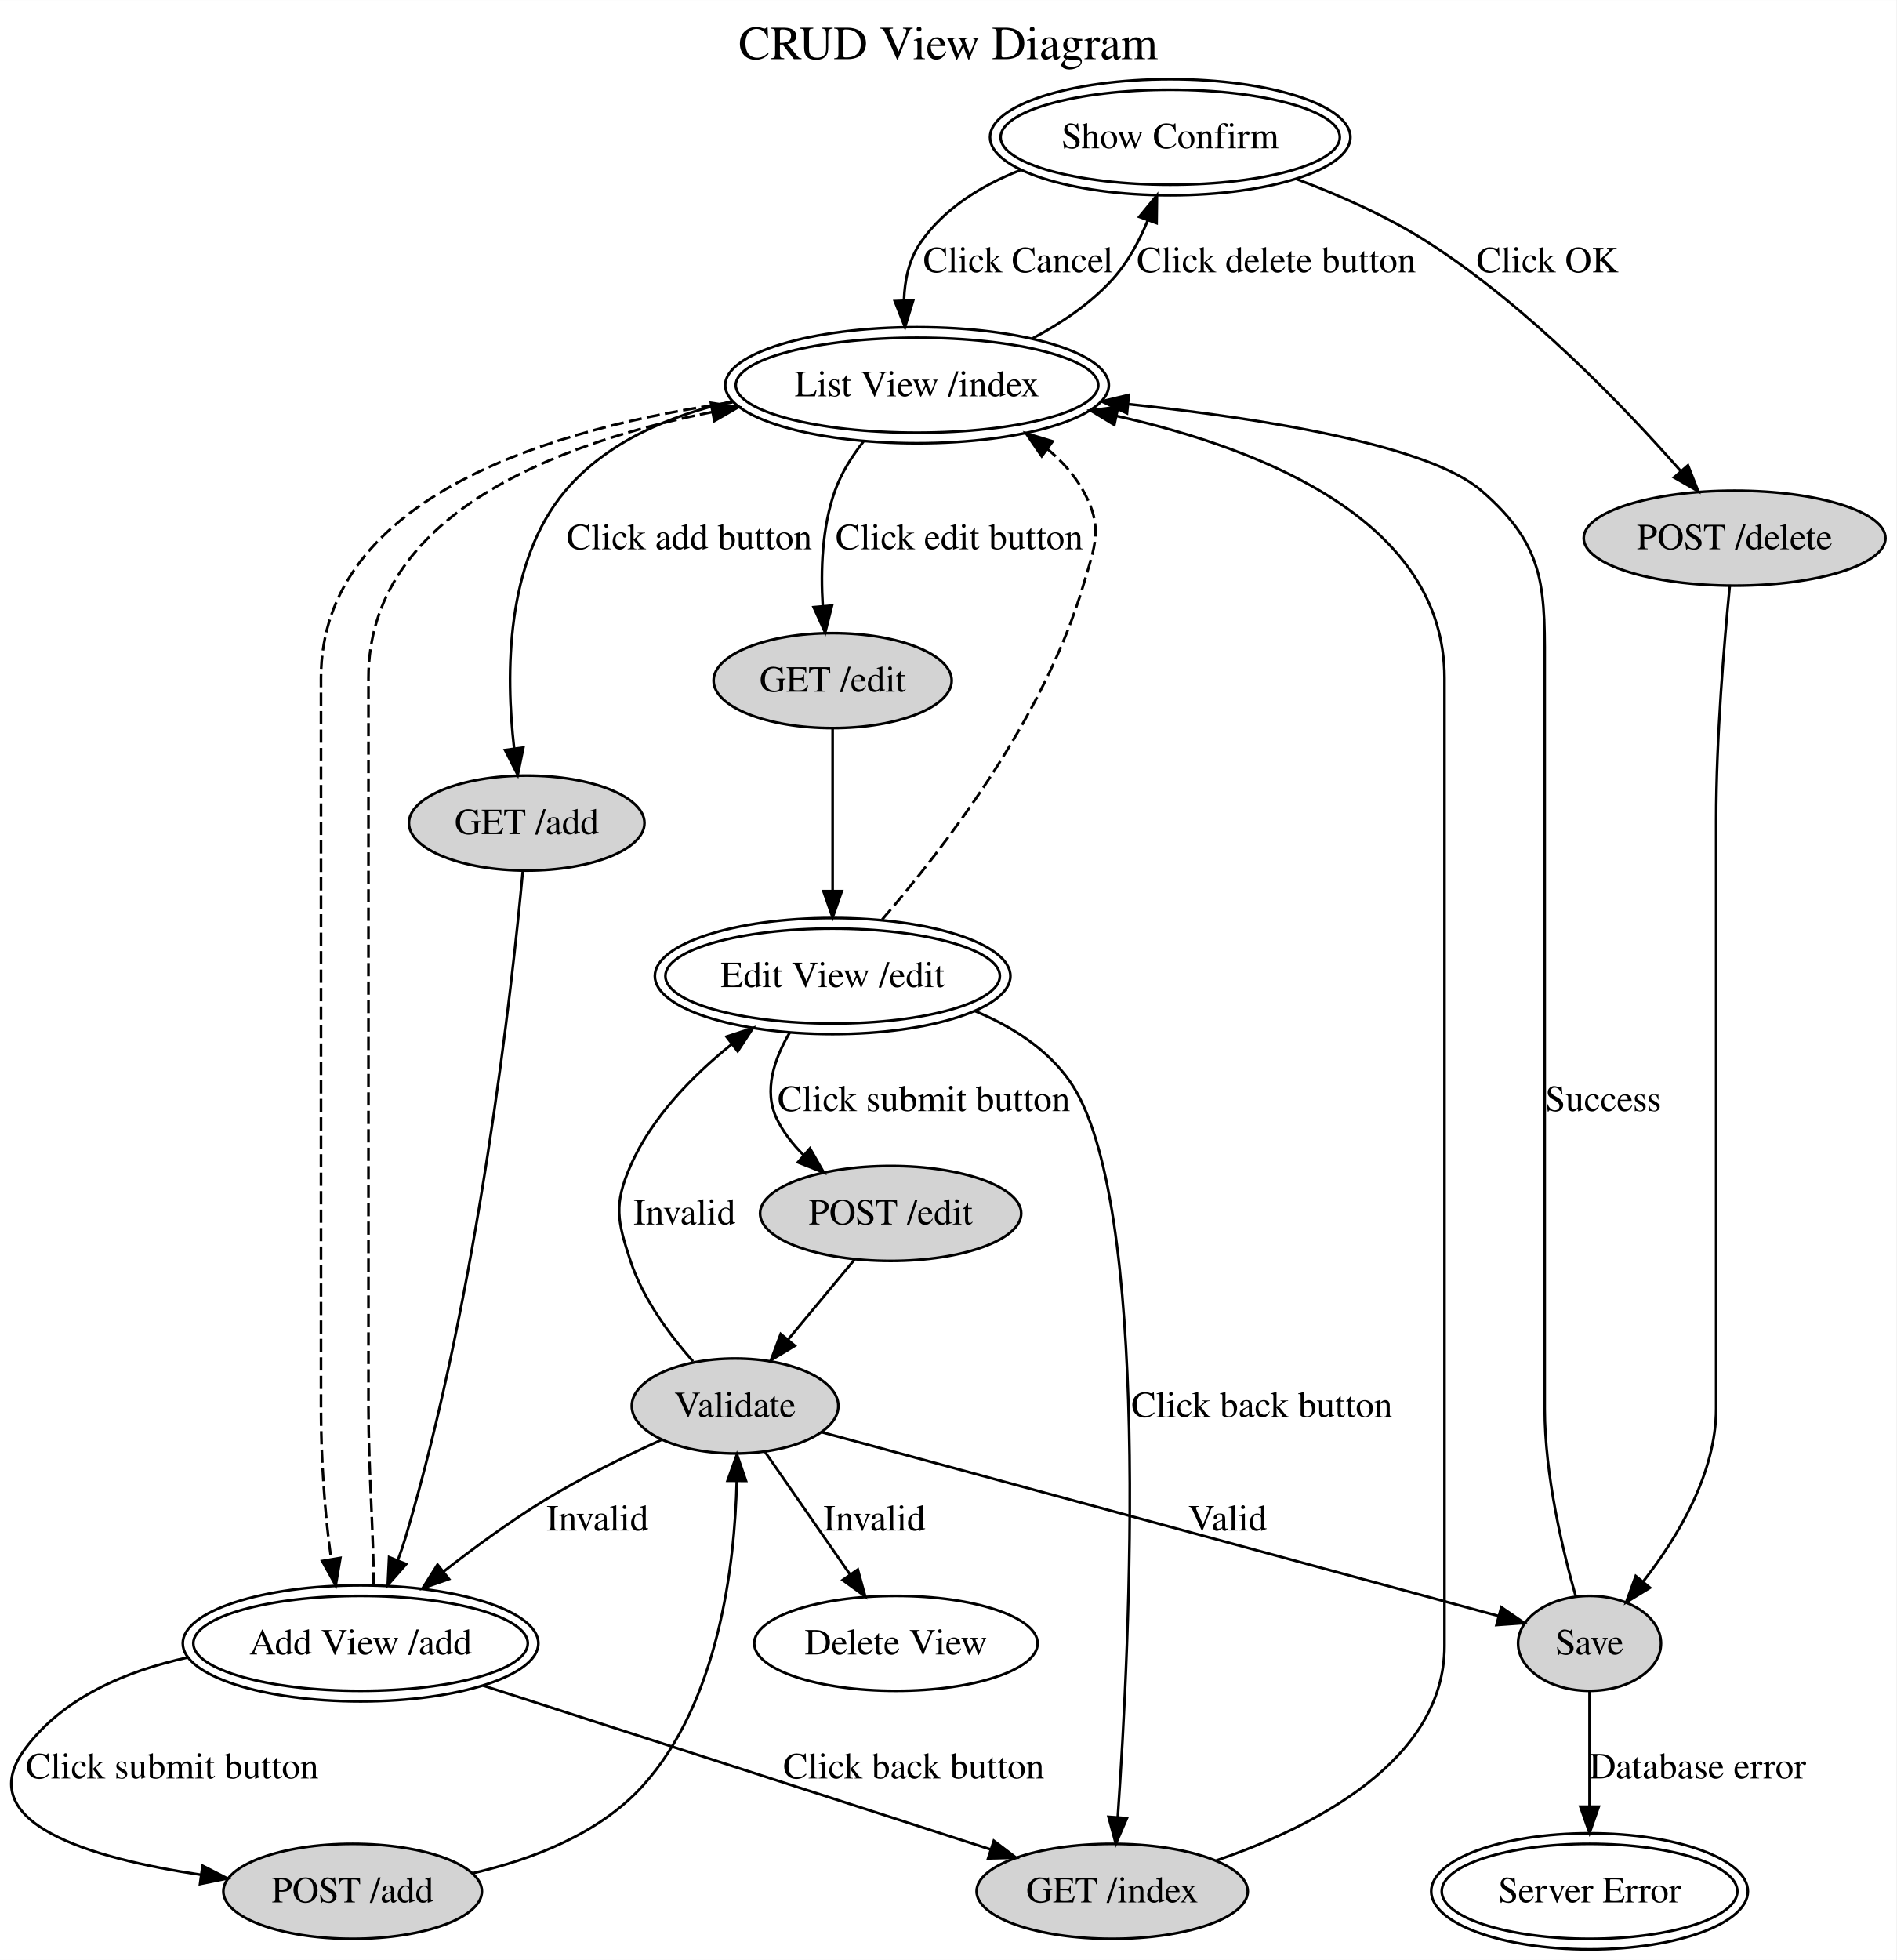
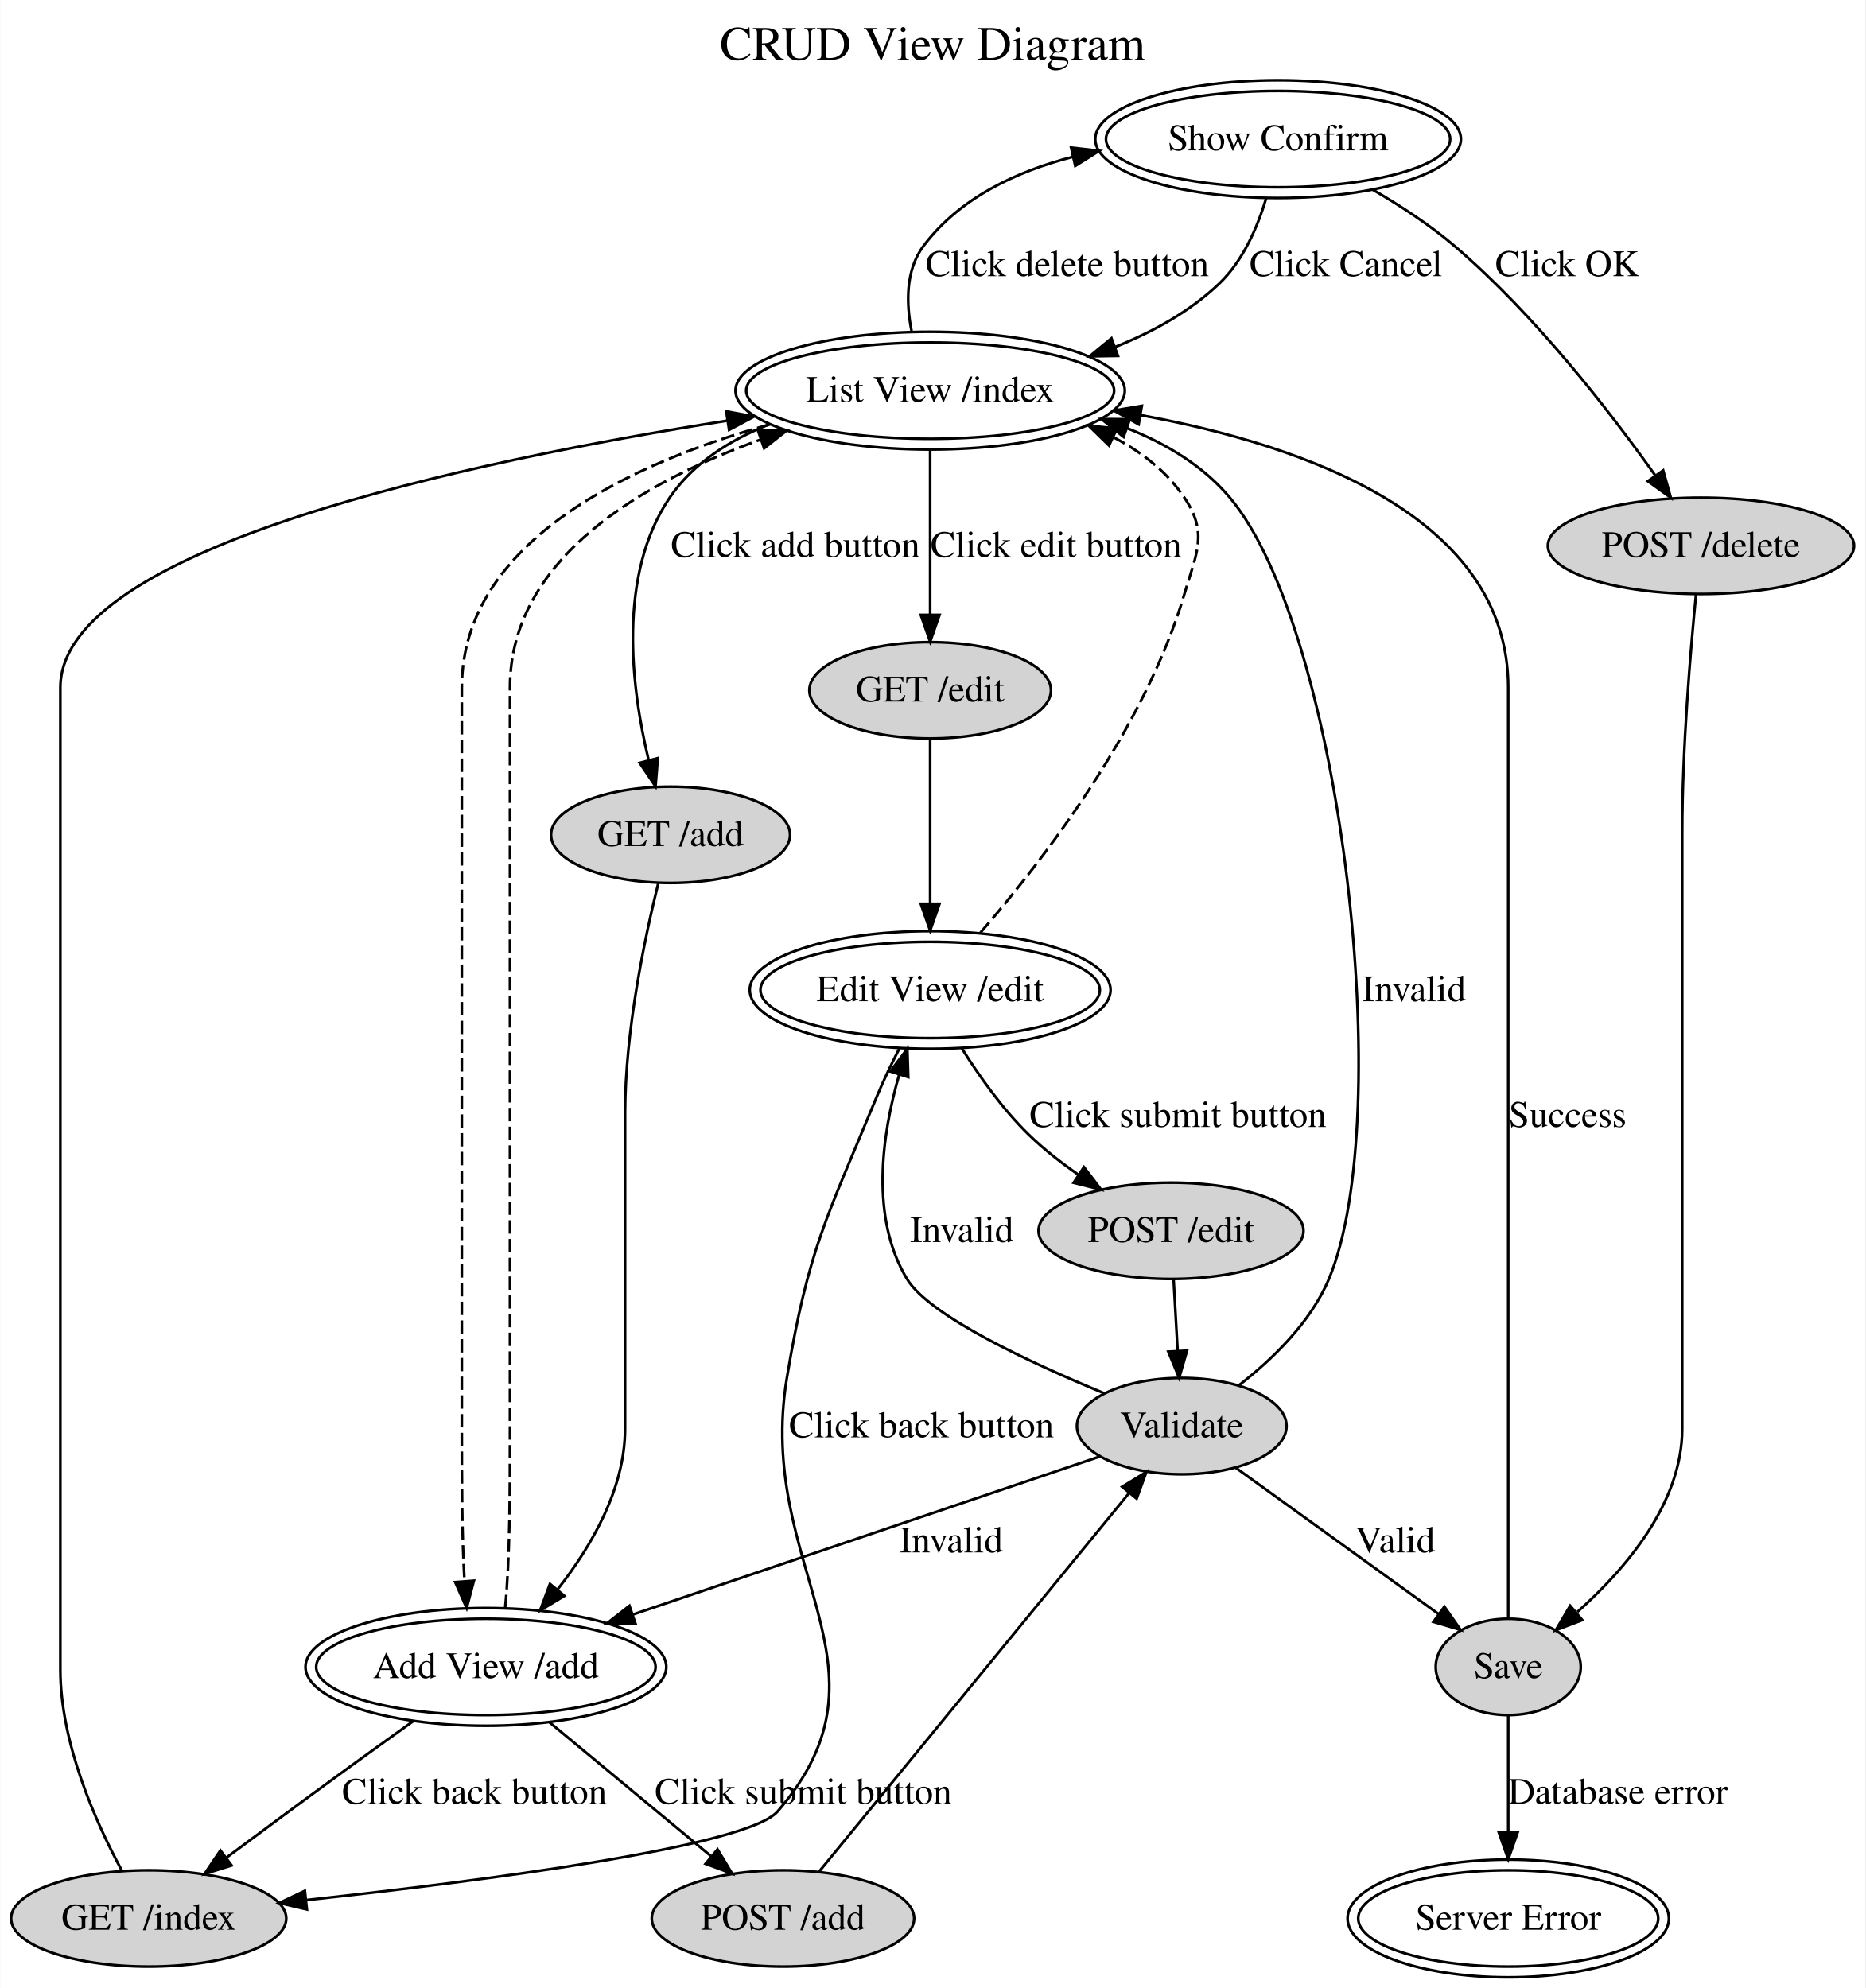
- <svg xmlns="http://www.w3.org/2000/svg" width="719pt" height="743pt" viewBox="0.00 0.00 719.07 743.00">
+ <svg xmlns="http://www.w3.org/2000/svg" width="697pt" height="743pt" viewBox="0.00 0.00 696.81 743.00">
  <g id="graph0" class="graph" transform="scale(1 1) rotate(0) translate(4 739)">
-     <polygon fill="white" stroke="none" points="-4,4 -4,-739 715.069,-739 715.069,4 -4,4" />
-     <text text-anchor="middle" x="355.534" y="-716.6" font-family="Times,serif" font-size="18.00">CRUD View Diagram</text>
+     <polygon fill="white" stroke="none" points="-4,4 -4,-739 692.812,-739 692.812,4 -4,4" />
+     <text text-anchor="middle" x="344.406" y="-716.6" font-family="Times,serif" font-size="18.00">CRUD View Diagram</text>
    <g id="node1" class="node">
-       <ellipse fill="none" stroke="black" cx="439.713" cy="-687" rx="64.312" ry="18" />
-       <ellipse fill="none" stroke="black" cx="439.713" cy="-687" rx="68.322" ry="22" />
-       <text text-anchor="middle" x="439.713" y="-682.8" font-family="Times,serif" font-size="14.00">Show Confirm </text>
+       <ellipse fill="none" stroke="black" cx="473.457" cy="-687" rx="64.312" ry="18" />
+       <ellipse fill="none" stroke="black" cx="473.457" cy="-687" rx="68.322" ry="22" />
+       <text text-anchor="middle" x="473.457" y="-682.8" font-family="Times,serif" font-size="14.00">Show Confirm </text>
+     </g>
+     <g id="node3" class="node">
+       <ellipse fill="none" stroke="black" cx="343.457" cy="-593" rx="68.734" ry="18" />
+       <ellipse fill="none" stroke="black" cx="343.457" cy="-593" rx="72.727" ry="22" />
+       <text text-anchor="middle" x="343.457" y="-588.8" font-family="Times,serif" font-size="14.00">List View /index</text>
+     </g>
+     <g id="edge5" class="edge">
+       <path fill="none" stroke="black" d="M468.992,-664.798C465.748,-654.025 460.323,-641.459 451.457,-633 440.617,-622.657 426.834,-615.026 412.769,-609.405" />
+       <polygon fill="black" stroke="black" points="413.614,-605.987 403.02,-605.827 411.202,-612.558 413.614,-605.987" />
+       <text text-anchor="middle" x="498.807" y="-635.8" font-family="Times,serif" font-size="14.00">Click Cancel</text>
+     </g>
+     <g id="node10" class="node">
+       <ellipse fill="lightgrey" stroke="black" cx="631.457" cy="-535" rx="57.211" ry="18" />
+       <text text-anchor="middle" x="631.457" y="-530.8" font-family="Times,serif" font-size="14.00">POST /delete</text>
+     </g>
+     <g id="edge4" class="edge">
+       <path fill="none" stroke="black" d="M508.883,-668.076C519.239,-662.06 530.242,-654.86 539.457,-647 569.477,-621.394 597.41,-585.234 614.444,-561.227" />
+       <polygon fill="black" stroke="black" points="617.352,-563.176 620.21,-552.974 611.614,-559.167 617.352,-563.176" />
+       <text text-anchor="middle" x="581.483" y="-635.8" font-family="Times,serif" font-size="14.00">Click OK</text>
+     </g>
+     <g id="node2" class="node">
+       <ellipse fill="none" stroke="black" cx="559.457" cy="-22" rx="56.051" ry="18" />
+       <ellipse fill="none" stroke="black" cx="559.457" cy="-22" rx="60.035" ry="22" />
+       <text text-anchor="middle" x="559.457" y="-17.8" font-family="Times,serif" font-size="14.00">Server Error </text>
+     </g>
+     <g id="edge8" class="edge">
+       <path fill="none" stroke="black" d="M336.569,-614.965C334.453,-625.542 334.193,-638.001 340.926,-647 354.257,-664.82 375.336,-674.846 396.794,-680.386" />
+       <polygon fill="black" stroke="black" points="396.127,-683.823 406.654,-682.628 397.679,-676.998 396.127,-683.823" />
+       <text text-anchor="middle" x="394.723" y="-635.8" font-family="Times,serif" font-size="14.00">Click delete button</text>
    </g>
    <g id="node5" class="node">
-       <ellipse fill="none" stroke="black" cx="343.713" cy="-593" rx="68.734" ry="18" />
-       <ellipse fill="none" stroke="black" cx="343.713" cy="-593" rx="72.727" ry="22" />
-       <text text-anchor="middle" x="343.713" y="-588.8" font-family="Times,serif" font-size="14.00">List View /index</text>
+       <ellipse fill="none" stroke="black" cx="177.457" cy="-116" rx="63.416" ry="18" />
+       <ellipse fill="none" stroke="black" cx="177.457" cy="-116" rx="67.414" ry="22" />
+       <text text-anchor="middle" x="177.457" y="-111.8" font-family="Times,serif" font-size="14.00">Add View /add</text>
    </g>
-     <g id="edge5" class="edge">
-       <path fill="none" stroke="black" d="M382.838,-674.511C368.156,-668.727 353.979,-660.04 345.013,-647 340.675,-640.691 339.019,-632.885 338.76,-625.223" />
-       <polygon fill="black" stroke="black" points="342.266,-625.142 339.152,-615.015 335.271,-624.874 342.266,-625.142" />
-       <text text-anchor="middle" x="382.063" y="-635.8" font-family="Times,serif" font-size="14.00">Click Cancel</text>
+     <g id="edge1" class="edge">
+       <path fill="none" stroke="black" stroke-dasharray="5,2" d="M283.654,-580.399C232.896,-566.273 168.457,-537.143 168.457,-482 168.457,-482 168.457,-482 168.457,-205 168.457,-186.201 168.457,-165.143 169.456,-148.341" />
+       <polygon fill="black" stroke="black" points="172.976,-148.224 170.267,-137.981 165.998,-147.677 172.976,-148.224" />
+     </g>
+     <g id="node8" class="node">
+       <ellipse fill="lightgrey" stroke="black" cx="246.457" cy="-427" rx="44.657" ry="18" />
+       <text text-anchor="middle" x="246.457" y="-422.8" font-family="Times,serif" font-size="14.00">GET /add</text>
+     </g>
+     <g id="edge6" class="edge">
+       <path fill="none" stroke="black" d="M283.309,-580.399C268.767,-574.621 254.905,-565.966 246.133,-553 226.594,-524.121 231.709,-482.253 238.227,-455.077" />
+       <polygon fill="black" stroke="black" points="241.694,-455.656 240.843,-445.095 234.922,-453.881 241.694,-455.656" />
+       <text text-anchor="middle" x="293.119" y="-530.8" font-family="Times,serif" font-size="14.00">Click add button</text>
+     </g>
+     <g id="node11" class="node">
+       <ellipse fill="lightgrey" stroke="black" cx="343.457" cy="-481" rx="45.141" ry="18" />
+       <text text-anchor="middle" x="343.457" y="-476.8" font-family="Times,serif" font-size="14.00">GET /edit</text>
+     </g>
+     <g id="edge7" class="edge">
+       <path fill="none" stroke="black" d="M343.457,-570.791C343.457,-553.278 343.457,-528.304 343.457,-509.3" />
+       <polygon fill="black" stroke="black" points="346.957,-509.172 343.457,-499.172 339.957,-509.172 346.957,-509.172" />
+       <text text-anchor="middle" x="390.509" y="-530.8" font-family="Times,serif" font-size="14.00">Click edit button</text>
+     </g>
+     <g id="node4" class="node">
+       <ellipse fill="none" stroke="black" cx="343.457" cy="-369" rx="63.416" ry="18" />
+       <ellipse fill="none" stroke="black" cx="343.457" cy="-369" rx="67.414" ry="22" />
+       <text text-anchor="middle" x="343.457" y="-364.8" font-family="Times,serif" font-size="14.00">Edit View /edit</text>
+     </g>
+     <g id="edge2" class="edge">
+       <path fill="none" stroke="black" stroke-dasharray="5,2" d="M362.249,-390.437C385.427,-417.174 423.583,-466.58 438.457,-517 442.984,-532.346 447.367,-539.711 438.457,-553 431.93,-562.735 422.49,-570.043 412.064,-575.527" />
+       <polygon fill="black" stroke="black" points="410.282,-572.496 402.696,-579.892 413.238,-578.841 410.282,-572.496" />
+     </g>
+     <g id="node6" class="node">
+       <ellipse fill="lightgrey" stroke="black" cx="433.457" cy="-279" rx="49.51" ry="18" />
+       <text text-anchor="middle" x="433.457" y="-274.8" font-family="Times,serif" font-size="14.00">POST /edit</text>
+     </g>
+     <g id="edge10" class="edge">
+       <path fill="none" stroke="black" d="M355.257,-347.222C361.783,-336.82 370.529,-324.462 380.229,-315 385.727,-309.638 392.158,-304.609 398.612,-300.128" />
+       <polygon fill="black" stroke="black" points="400.916,-302.802 407.341,-294.377 397.065,-296.956 400.916,-302.802" />
+       <text text-anchor="middle" x="436.071" y="-317.8" font-family="Times,serif" font-size="14.00">Click submit button</text>
    </g>
    <g id="node13" class="node">
-       <ellipse fill="lightgrey" stroke="black" cx="653.713" cy="-535" rx="57.211" ry="18" />
-       <text text-anchor="middle" x="653.713" y="-530.8" font-family="Times,serif" font-size="14.00">POST /delete</text>
-     </g>
-     <g id="edge4" class="edge">
-       <path fill="none" stroke="black" d="M487.372,-671.23C503.983,-665.014 522.307,-656.898 537.713,-647 575.427,-622.77 611.535,-585.178 633.172,-560.574" />
-       <polygon fill="black" stroke="black" points="636.033,-562.616 639.936,-552.766 630.743,-558.032 636.033,-562.616" />
-       <text text-anchor="middle" x="582.739" y="-635.8" font-family="Times,serif" font-size="14.00">Click OK</text>
-     </g>
-     <g id="node2" class="node">
-       <ellipse fill="none" stroke="black" cx="132.713" cy="-116" rx="63.416" ry="18" />
-       <ellipse fill="none" stroke="black" cx="132.713" cy="-116" rx="67.414" ry="22" />
-       <text text-anchor="middle" x="132.713" y="-111.8" font-family="Times,serif" font-size="14.00">Add View /add</text>
-     </g>
-     <g id="edge1" class="edge">
-       <path fill="none" stroke="black" stroke-dasharray="5,2" d="M137.668,-137.954C137.773,-155.766 135.713,-182.03 135.713,-205 135.713,-482 135.713,-482 135.713,-482 135.713,-543.888 206.801,-570.967 265.914,-582.809" />
-       <polygon fill="black" stroke="black" points="265.561,-586.305 276.036,-584.716 266.857,-579.425 265.561,-586.305" />
-     </g>
-     <g id="node8" class="node">
-       <ellipse fill="lightgrey" stroke="black" cx="129.713" cy="-22" rx="49.026" ry="18" />
-       <text text-anchor="middle" x="129.713" y="-17.8" font-family="Times,serif" font-size="14.00">POST /add</text>
-     </g>
-     <g id="edge7" class="edge">
-       <path fill="none" stroke="black" d="M67.191,-110.659C43.902,-105.571 19.907,-95.505 5.486,-76 -15.357,-47.811 30.52,-34.47 72.293,-28.25" />
-       <polygon fill="black" stroke="black" points="72.792,-31.714 82.224,-26.887 71.841,-24.779 72.792,-31.714" />
-       <text text-anchor="middle" x="61.327" y="-64.8" font-family="Times,serif" font-size="14.00">Click submit button</text>
-     </g>
-     <g id="node10" class="node">
-       <ellipse fill="lightgrey" stroke="black" cx="417.713" cy="-22" rx="51.414" ry="18" />
-       <text text-anchor="middle" x="417.713" y="-17.8" font-family="Times,serif" font-size="14.00">GET /index</text>
-     </g>
-     <g id="edge6" class="edge">
-       <path fill="none" stroke="black" d="M179.138,-100.014C232.186,-82.889 318.486,-55.031 371.462,-37.93" />
-       <polygon fill="black" stroke="black" points="372.83,-41.166 381.272,-34.764 370.68,-34.505 372.83,-41.166" />
-       <text text-anchor="middle" x="342.482" y="-64.8" font-family="Times,serif" font-size="14.00">Click back button</text>
-     </g>
-     <g id="node3" class="node">
-       <ellipse fill="none" stroke="black" cx="598.713" cy="-22" rx="56.051" ry="18" />
-       <ellipse fill="none" stroke="black" cx="598.713" cy="-22" rx="60.035" ry="22" />
-       <text text-anchor="middle" x="598.713" y="-17.8" font-family="Times,serif" font-size="14.00">Server Error </text>
-     </g>
-     <g id="node4" class="node">
-       <ellipse fill="none" stroke="black" cx="311.713" cy="-369" rx="63.416" ry="18" />
-       <ellipse fill="none" stroke="black" cx="311.713" cy="-369" rx="67.414" ry="22" />
-       <text text-anchor="middle" x="311.713" y="-364.8" font-family="Times,serif" font-size="14.00">Edit View /edit</text>
-     </g>
-     <g id="edge2" class="edge">
-       <path fill="none" stroke="black" stroke-dasharray="5,2" d="M330.506,-390.437C353.683,-417.174 391.839,-466.58 406.713,-517 411.24,-532.346 414.499,-539.022 406.713,-553 403.348,-559.04 398.619,-564.263 393.247,-568.746" />
-       <polygon fill="black" stroke="black" points="390.995,-566.057 385,-574.793 395.134,-571.702 390.995,-566.057" />
-     </g>
-     <g id="edge8" class="edge">
-       <path fill="none" stroke="black" d="M365.606,-355.755C379.555,-349.954 393.067,-341.448 401.713,-329 432.688,-284.404 424.437,-116.358 419.823,-50.099" />
-       <polygon fill="black" stroke="black" points="423.306,-49.739 419.094,-40.018 416.325,-50.244 423.306,-49.739" />
-       <text text-anchor="middle" x="474.482" y="-201.8" font-family="Times,serif" font-size="14.00">Click back button</text>
-     </g>
-     <g id="node11" class="node">
-       <ellipse fill="lightgrey" stroke="black" cx="333.713" cy="-279" rx="49.51" ry="18" />
-       <text text-anchor="middle" x="333.713" y="-274.8" font-family="Times,serif" font-size="14.00">POST /edit</text>
+       <ellipse fill="lightgrey" stroke="black" cx="51.457" cy="-22" rx="51.414" ry="18" />
+       <text text-anchor="middle" x="51.457" y="-17.8" font-family="Times,serif" font-size="14.00">GET /index</text>
    </g>
    <g id="edge9" class="edge">
-       <path fill="none" stroke="black" d="M295.468,-347.604C289.567,-337.642 285.45,-325.557 290.486,-315 292.928,-309.88 296.526,-305.266 300.621,-301.196" />
-       <polygon fill="black" stroke="black" points="303.121,-303.661 308.385,-294.466 298.536,-298.372 303.121,-303.661" />
-       <text text-anchor="middle" x="346.327" y="-317.8" font-family="Times,serif" font-size="14.00">Click submit button</text>
+       <path fill="none" stroke="black" d="M332.015,-347.249C329.03,-341.435 325.954,-335.049 323.457,-329 304.763,-283.717 297.978,-272.322 289.919,-224 278.071,-152.965 333.61,-116.433 286.457,-62 275.019,-48.796 176.312,-36.033 110.514,-28.88" />
+       <polygon fill="black" stroke="black" points="110.571,-25.366 100.255,-27.781 109.825,-32.327 110.571,-25.366" />
+       <text text-anchor="middle" x="340.226" y="-201.8" font-family="Times,serif" font-size="14.00">Click back button</text>
+     </g>
+     <g id="edge3" class="edge">
+       <path fill="none" stroke="black" stroke-dasharray="5,2" d="M184.646,-137.981C186.457,-155.81 186.457,-182.083 186.457,-205 186.457,-482 186.457,-482 186.457,-482 186.457,-530.636 236.585,-559.036 280.254,-574.754" />
+       <polygon fill="black" stroke="black" points="279.146,-578.073 289.74,-578.012 281.419,-571.453 279.146,-578.073" />
+     </g>
+     <g id="node7" class="node">
+       <ellipse fill="lightgrey" stroke="black" cx="288.457" cy="-22" rx="49.026" ry="18" />
+       <text text-anchor="middle" x="288.457" y="-17.8" font-family="Times,serif" font-size="14.00">POST /add</text>
    </g>
    <g id="edge12" class="edge">
-       <path fill="none" stroke="black" d="M387.52,-610.751C398.44,-616.518 409.393,-623.881 417.713,-633 423.537,-639.383 427.94,-647.525 431.216,-655.501" />
-       <polygon fill="black" stroke="black" points="427.97,-656.814 434.674,-665.018 434.549,-654.424 427.97,-656.814" />
-       <text text-anchor="middle" x="479.979" y="-635.8" font-family="Times,serif" font-size="14.00">Click delete button</text>
+       <path fill="none" stroke="black" d="M201.269,-95.264C218.947,-80.612 243.074,-60.615 261.467,-45.37" />
+       <polygon fill="black" stroke="black" points="264.004,-47.813 269.47,-38.737 259.537,-42.424 264.004,-47.813" />
+       <text text-anchor="middle" x="296.071" y="-64.8" font-family="Times,serif" font-size="14.00">Click submit button</text>
    </g>
-     <g id="edge3" class="edge">
-       <path fill="none" stroke="black" stroke-dasharray="5,2" d="M273.752,-586.516C207.314,-577.088 117.713,-551.481 117.713,-482 117.713,-482 117.713,-482 117.713,-205 117.713,-185.978 119.126,-164.697 121.608,-147.827" />
-       <polygon fill="black" stroke="black" points="125.061,-148.399 123.289,-137.954 118.161,-147.224 125.061,-148.399" />
+     <g id="edge11" class="edge">
+       <path fill="none" stroke="black" d="M150.204,-95.652C141.466,-89.411 131.764,-82.442 122.919,-76 108.887,-65.781 93.403,-54.32 80.446,-44.677" />
+       <polygon fill="black" stroke="black" points="82.447,-41.803 72.337,-38.634 78.264,-47.416 82.447,-41.803" />
+       <text text-anchor="middle" x="173.226" y="-64.8" font-family="Times,serif" font-size="14.00">Click back button</text>
    </g>
-     <g id="node7" class="node">
-       <ellipse fill="lightgrey" stroke="black" cx="195.713" cy="-427" rx="44.657" ry="18" />
-       <text text-anchor="middle" x="195.713" y="-422.8" font-family="Times,serif" font-size="14.00">GET /add</text>
+     <g id="node9" class="node">
+       <ellipse fill="lightgrey" stroke="black" cx="437.457" cy="-206" rx="39.163" ry="18" />
+       <text text-anchor="middle" x="437.457" y="-201.8" font-family="Times,serif" font-size="14.00">Validate</text>
    </g>
-     <g id="edge10" class="edge">
-       <path fill="none" stroke="black" d="M273.561,-586.884C250.178,-581.601 226.109,-571.606 210.389,-553 187.606,-526.036 187.734,-483.323 190.929,-455.477" />
-       <polygon fill="black" stroke="black" points="194.441,-455.625 192.317,-445.245 187.504,-454.684 194.441,-455.625" />
-       <text text-anchor="middle" x="257.375" y="-530.8" font-family="Times,serif" font-size="14.00">Click add button</text>
+     <g id="edge13" class="edge">
+       <path fill="none" stroke="black" d="M434.425,-260.813C434.877,-252.789 435.426,-243.047 435.932,-234.069" />
+       <polygon fill="black" stroke="black" points="439.429,-234.21 436.498,-224.029 432.441,-233.816 439.429,-234.21" />
+     </g>
+     <g id="edge14" class="edge">
+       <path fill="none" stroke="black" d="M301.864,-39.377C328.237,-71.59 386.962,-143.322 417.753,-180.933" />
+       <polygon fill="black" stroke="black" points="415.191,-183.328 424.234,-188.849 420.608,-178.894 415.191,-183.328" />
+     </g>
+     <g id="edge15" class="edge">
+       <path fill="none" stroke="black" d="M241.901,-409.01C236.866,-388.706 229.457,-353.629 229.457,-323 229.457,-323 229.457,-323 229.457,-205 229.457,-182.786 217.023,-161.255 204.316,-145.051" />
+       <polygon fill="black" stroke="black" points="206.789,-142.55 197.71,-137.088 201.401,-147.019 206.789,-142.55" />
+     </g>
+     <g id="edge19" class="edge">
+       <path fill="none" stroke="black" d="M458.858,-221.27C471.213,-230.864 485.623,-244.712 492.457,-261 517.764,-321.313 497.47,-502.87 455.457,-553 445.476,-564.909 431.646,-573.186 417.104,-578.938" />
+       <polygon fill="black" stroke="black" points="415.725,-575.713 407.479,-582.365 418.073,-582.308 415.725,-575.713" />
+       <text text-anchor="middle" x="524.285" y="-364.8" font-family="Times,serif" font-size="14.00">Invalid</text>
+     </g>
+     <g id="edge18" class="edge">
+       <path fill="none" stroke="black" d="M408.489,-218.268C381.147,-229.563 343.13,-247.209 334.802,-261 321.016,-283.828 325.345,-314.564 331.845,-337.237" />
+       <polygon fill="black" stroke="black" points="328.587,-338.542 334.928,-347.03 335.264,-336.44 328.587,-338.542" />
+       <text text-anchor="middle" x="355.285" y="-274.8" font-family="Times,serif" font-size="14.00">Invalid</text>
+     </g>
+     <g id="edge17" class="edge">
+       <path fill="none" stroke="black" d="M406.867,-194.647C364.027,-180.147 285.462,-153.556 232.352,-135.58" />
+       <polygon fill="black" stroke="black" points="233.34,-132.219 222.746,-132.329 231.096,-138.85 233.34,-132.219" />
+       <text text-anchor="middle" x="351.285" y="-158.8" font-family="Times,serif" font-size="14.00">Invalid</text>
    </g>
    <g id="node12" class="node">
-       <ellipse fill="lightgrey" stroke="black" cx="311.713" cy="-481" rx="45.141" ry="18" />
-       <text text-anchor="middle" x="311.713" y="-476.8" font-family="Times,serif" font-size="14.00">GET /edit</text>
-     </g>
-     <g id="edge11" class="edge">
-       <path fill="none" stroke="black" d="M323.448,-571.71C319.047,-566.093 314.998,-559.688 312.61,-553 307.671,-539.167 307.135,-522.831 307.974,-509.318" />
-       <polygon fill="black" stroke="black" points="311.475,-509.46 308.883,-499.187 304.503,-508.834 311.475,-509.46" />
-       <text text-anchor="middle" x="359.765" y="-530.8" font-family="Times,serif" font-size="14.00">Click edit button</text>
-     </g>
-     <g id="node6" class="node">
-       <ellipse fill="lightgrey" stroke="black" cx="274.713" cy="-206" rx="39.163" ry="18" />
-       <text text-anchor="middle" x="274.713" y="-201.8" font-family="Times,serif" font-size="14.00">Validate</text>
-     </g>
-     <g id="edge14" class="edge">
-       <path fill="none" stroke="black" d="M246.759,-193.149C232.953,-186.895 216.255,-178.719 202.058,-170 189.174,-162.087 175.799,-152.291 164.273,-143.282" />
-       <polygon fill="black" stroke="black" points="166.246,-140.38 156.24,-136.899 161.892,-145.86 166.246,-140.38" />
-       <text text-anchor="middle" x="222.541" y="-158.8" font-family="Times,serif" font-size="14.00">Invalid</text>
-     </g>
-     <g id="edge15" class="edge">
-       <path fill="none" stroke="black" d="M258.773,-222.925C249.92,-232.931 239.767,-246.631 235.058,-261 230.075,-276.204 228.653,-282.338 235.058,-297 243.084,-315.374 258.469,-331.117 273.363,-343.076" />
-       <polygon fill="black" stroke="black" points="271.466,-346.031 281.536,-349.323 275.717,-340.47 271.466,-346.031" />
-       <text text-anchor="middle" x="255.541" y="-274.8" font-family="Times,serif" font-size="14.00">Invalid</text>
-     </g>
-     <g id="node9" class="node">
-       <ellipse fill="lightgrey" stroke="black" cx="598.713" cy="-116" rx="27.096" ry="18" />
-       <text text-anchor="middle" x="598.713" y="-111.8" font-family="Times,serif" font-size="14.00">Save</text>
-     </g>
-     <g id="edge13" class="edge">
-       <path fill="none" stroke="black" d="M307.563,-196.078C369.131,-179.356 501.322,-143.452 564.164,-126.384" />
-       <polygon fill="black" stroke="black" points="565.257,-129.714 573.99,-123.715 563.423,-122.958 565.257,-129.714" />
-       <text text-anchor="middle" x="461.489" y="-158.8" font-family="Times,serif" font-size="14.00">Valid</text>
-     </g>
-     <g id="node14" class="node">
-       <ellipse fill="none" stroke="black" cx="335.713" cy="-116" rx="53.733" ry="18" />
-       <text text-anchor="middle" x="335.713" y="-111.8" font-family="Times,serif" font-size="14.00">Delete View</text>
+       <ellipse fill="lightgrey" stroke="black" cx="559.457" cy="-116" rx="27.096" ry="18" />
+       <text text-anchor="middle" x="559.457" y="-111.8" font-family="Times,serif" font-size="14.00">Save</text>
    </g>
    <g id="edge16" class="edge">
-       <path fill="none" stroke="black" d="M286.187,-188.448C295.246,-175.379 308.033,-156.932 318.345,-142.056" />
-       <polygon fill="black" stroke="black" points="321.263,-143.99 324.084,-133.777 315.51,-140.002 321.263,-143.99" />
-       <text text-anchor="middle" x="327.541" y="-158.8" font-family="Times,serif" font-size="14.00">Invalid</text>
-     </g>
-     <g id="edge17" class="edge">
-       <path fill="none" stroke="black" d="M194.252,-408.929C190.251,-365.786 177.511,-249.183 149.713,-156 148.882,-153.213 147.904,-150.361 146.844,-147.529" />
-       <polygon fill="black" stroke="black" points="150.024,-146.057 143.021,-138.107 143.538,-148.689 150.024,-146.057" />
-     </g>
-     <g id="edge18" class="edge">
-       <path fill="none" stroke="black" d="M175.227,-28.861C197.587,-34.026 223.203,-43.738 239.713,-62 268.539,-93.885 274.596,-145.589 275.36,-177.313" />
-       <polygon fill="black" stroke="black" points="271.862,-177.663 275.438,-187.636 278.862,-177.61 271.862,-177.663" />
+       <path fill="none" stroke="black" d="M457.603,-190.469C478.367,-175.491 510.819,-152.083 533.496,-135.726" />
+       <polygon fill="black" stroke="black" points="535.601,-138.523 541.664,-129.834 531.506,-132.846 535.601,-138.523" />
+       <text text-anchor="middle" x="517.233" y="-158.8" font-family="Times,serif" font-size="14.00">Valid</text>
    </g>
    <g id="edge20" class="edge">
-       <path fill="none" stroke="black" d="M598.713,-97.695C598.713,-85.465 598.713,-68.729 598.713,-54.198" />
-       <polygon fill="black" stroke="black" points="602.213,-54.103 598.713,-44.103 595.213,-54.103 602.213,-54.103" />
-       <text text-anchor="middle" x="639.715" y="-64.8" font-family="Times,serif" font-size="14.00">Database error</text>
-     </g>
-     <g id="edge19" class="edge">
-       <path fill="none" stroke="black" d="M593.52,-133.685C588.521,-151.248 581.713,-179.792 581.713,-205 581.713,-482 581.713,-482 581.713,-482 581.713,-515.31 582.919,-531.223 557.713,-553 537.788,-570.215 476.068,-580.247 424.001,-585.814" />
-       <polygon fill="black" stroke="black" points="423.322,-582.366 413.731,-586.869 424.037,-589.329 423.322,-582.366" />
-       <text text-anchor="middle" x="603.875" y="-317.8" font-family="Times,serif" font-size="14.00">Success</text>
+       <path fill="none" stroke="black" d="M629.618,-516.765C627.544,-495.809 624.457,-459.353 624.457,-428 624.457,-428 624.457,-428 624.457,-205 624.457,-177.329 603.406,-152.652 585.263,-136.524" />
+       <polygon fill="black" stroke="black" points="587.118,-133.509 577.218,-129.735 582.604,-138.859 587.118,-133.509" />
    </g>
    <g id="edge21" class="edge">
-       <path fill="none" stroke="black" d="M457.235,-33.708C494.186,-46.403 543.713,-71.528 543.713,-115 543.713,-482 543.713,-482 543.713,-482 543.713,-540.972 476.129,-568.553 419.536,-581.311" />
-       <polygon fill="black" stroke="black" points="418.53,-577.947 409.478,-583.453 419.987,-584.793 418.53,-577.947" />
+       <path fill="none" stroke="black" d="M343.457,-462.812C343.457,-446.422 343.457,-421.349 343.457,-401.393" />
+       <polygon fill="black" stroke="black" points="346.957,-401.209 343.457,-391.209 339.957,-401.209 346.957,-401.209" />
+     </g>
+     <g id="edge23" class="edge">
+       <path fill="none" stroke="black" d="M559.457,-97.695C559.457,-85.465 559.457,-68.729 559.457,-54.198" />
+       <polygon fill="black" stroke="black" points="562.957,-54.103 559.457,-44.103 555.957,-54.103 562.957,-54.103" />
+       <text text-anchor="middle" x="600.459" y="-64.8" font-family="Times,serif" font-size="14.00">Database error</text>
    </g>
    <g id="edge22" class="edge">
-       <path fill="none" stroke="black" d="M320.029,-261.533C312.583,-252.572 303.227,-241.313 294.953,-231.357" />
-       <polygon fill="black" stroke="black" points="297.406,-228.832 288.323,-223.378 292.022,-233.306 297.406,-228.832" />
-     </g>
-     <g id="edge23" class="edge">
-       <path fill="none" stroke="black" d="M311.713,-462.812C311.713,-446.422 311.713,-421.349 311.713,-401.393" />
-       <polygon fill="black" stroke="black" points="315.213,-401.209 311.713,-391.209 308.213,-401.209 315.213,-401.209" />
+       <path fill="none" stroke="black" d="M559.457,-134.199C559.457,-151.938 559.457,-180.403 559.457,-205 559.457,-482 559.457,-482 559.457,-482 559.457,-545.682 483.983,-572.513 422.262,-583.808" />
+       <polygon fill="black" stroke="black" points="421.361,-580.411 412.097,-585.554 422.546,-587.31 421.361,-580.411" />
+       <text text-anchor="middle" x="581.619" y="-317.8" font-family="Times,serif" font-size="14.00">Success</text>
    </g>
    <g id="edge24" class="edge">
-       <path fill="none" stroke="black" d="M651.874,-516.765C649.8,-495.809 646.713,-459.353 646.713,-428 646.713,-428 646.713,-428 646.713,-205 646.713,-180.548 632.253,-156.428 619.207,-139.641" />
-       <polygon fill="black" stroke="black" points="621.64,-137.088 612.597,-131.568 616.224,-141.523 621.64,-137.088" />
+       <path fill="none" stroke="black" d="M41.377,-39.984C31.672,-57.971 18.457,-87.511 18.457,-115 18.457,-482 18.457,-482 18.457,-482 18.457,-534.354 171.685,-566.673 267.717,-581.788" />
+       <polygon fill="black" stroke="black" points="267.271,-585.26 277.688,-583.328 268.34,-578.342 267.271,-585.26" />
    </g>
  </g>
</svg>
